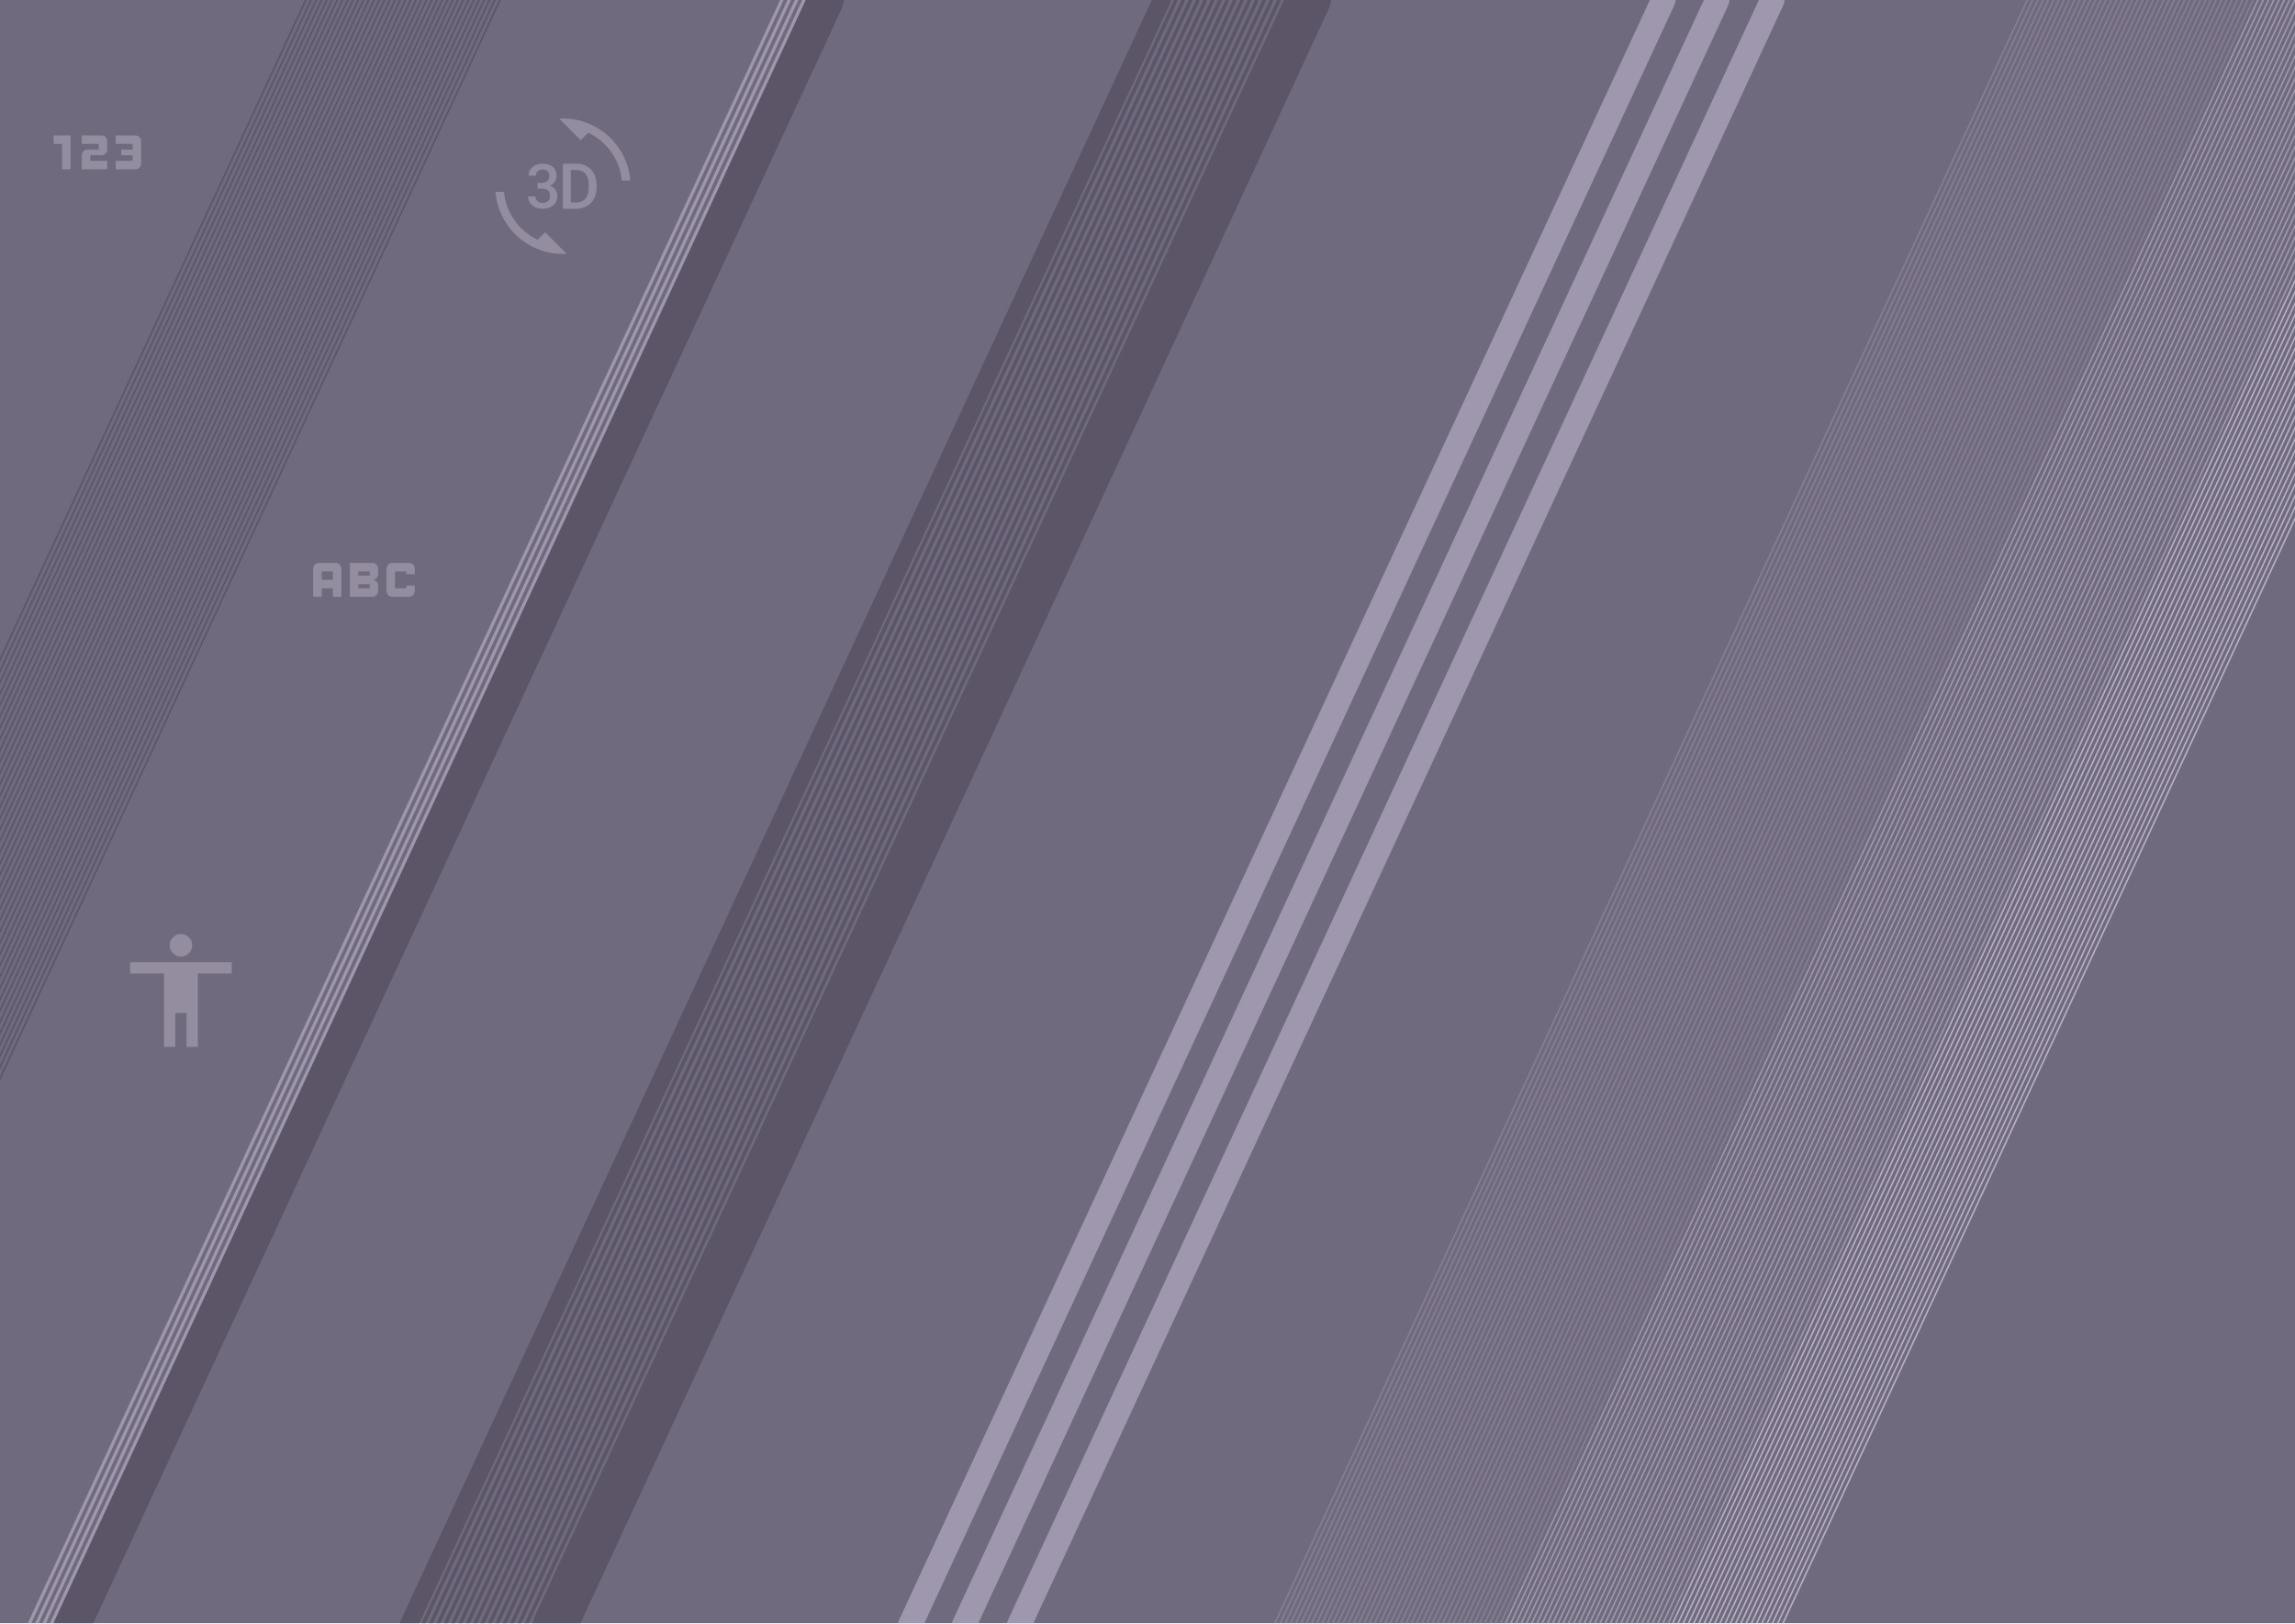
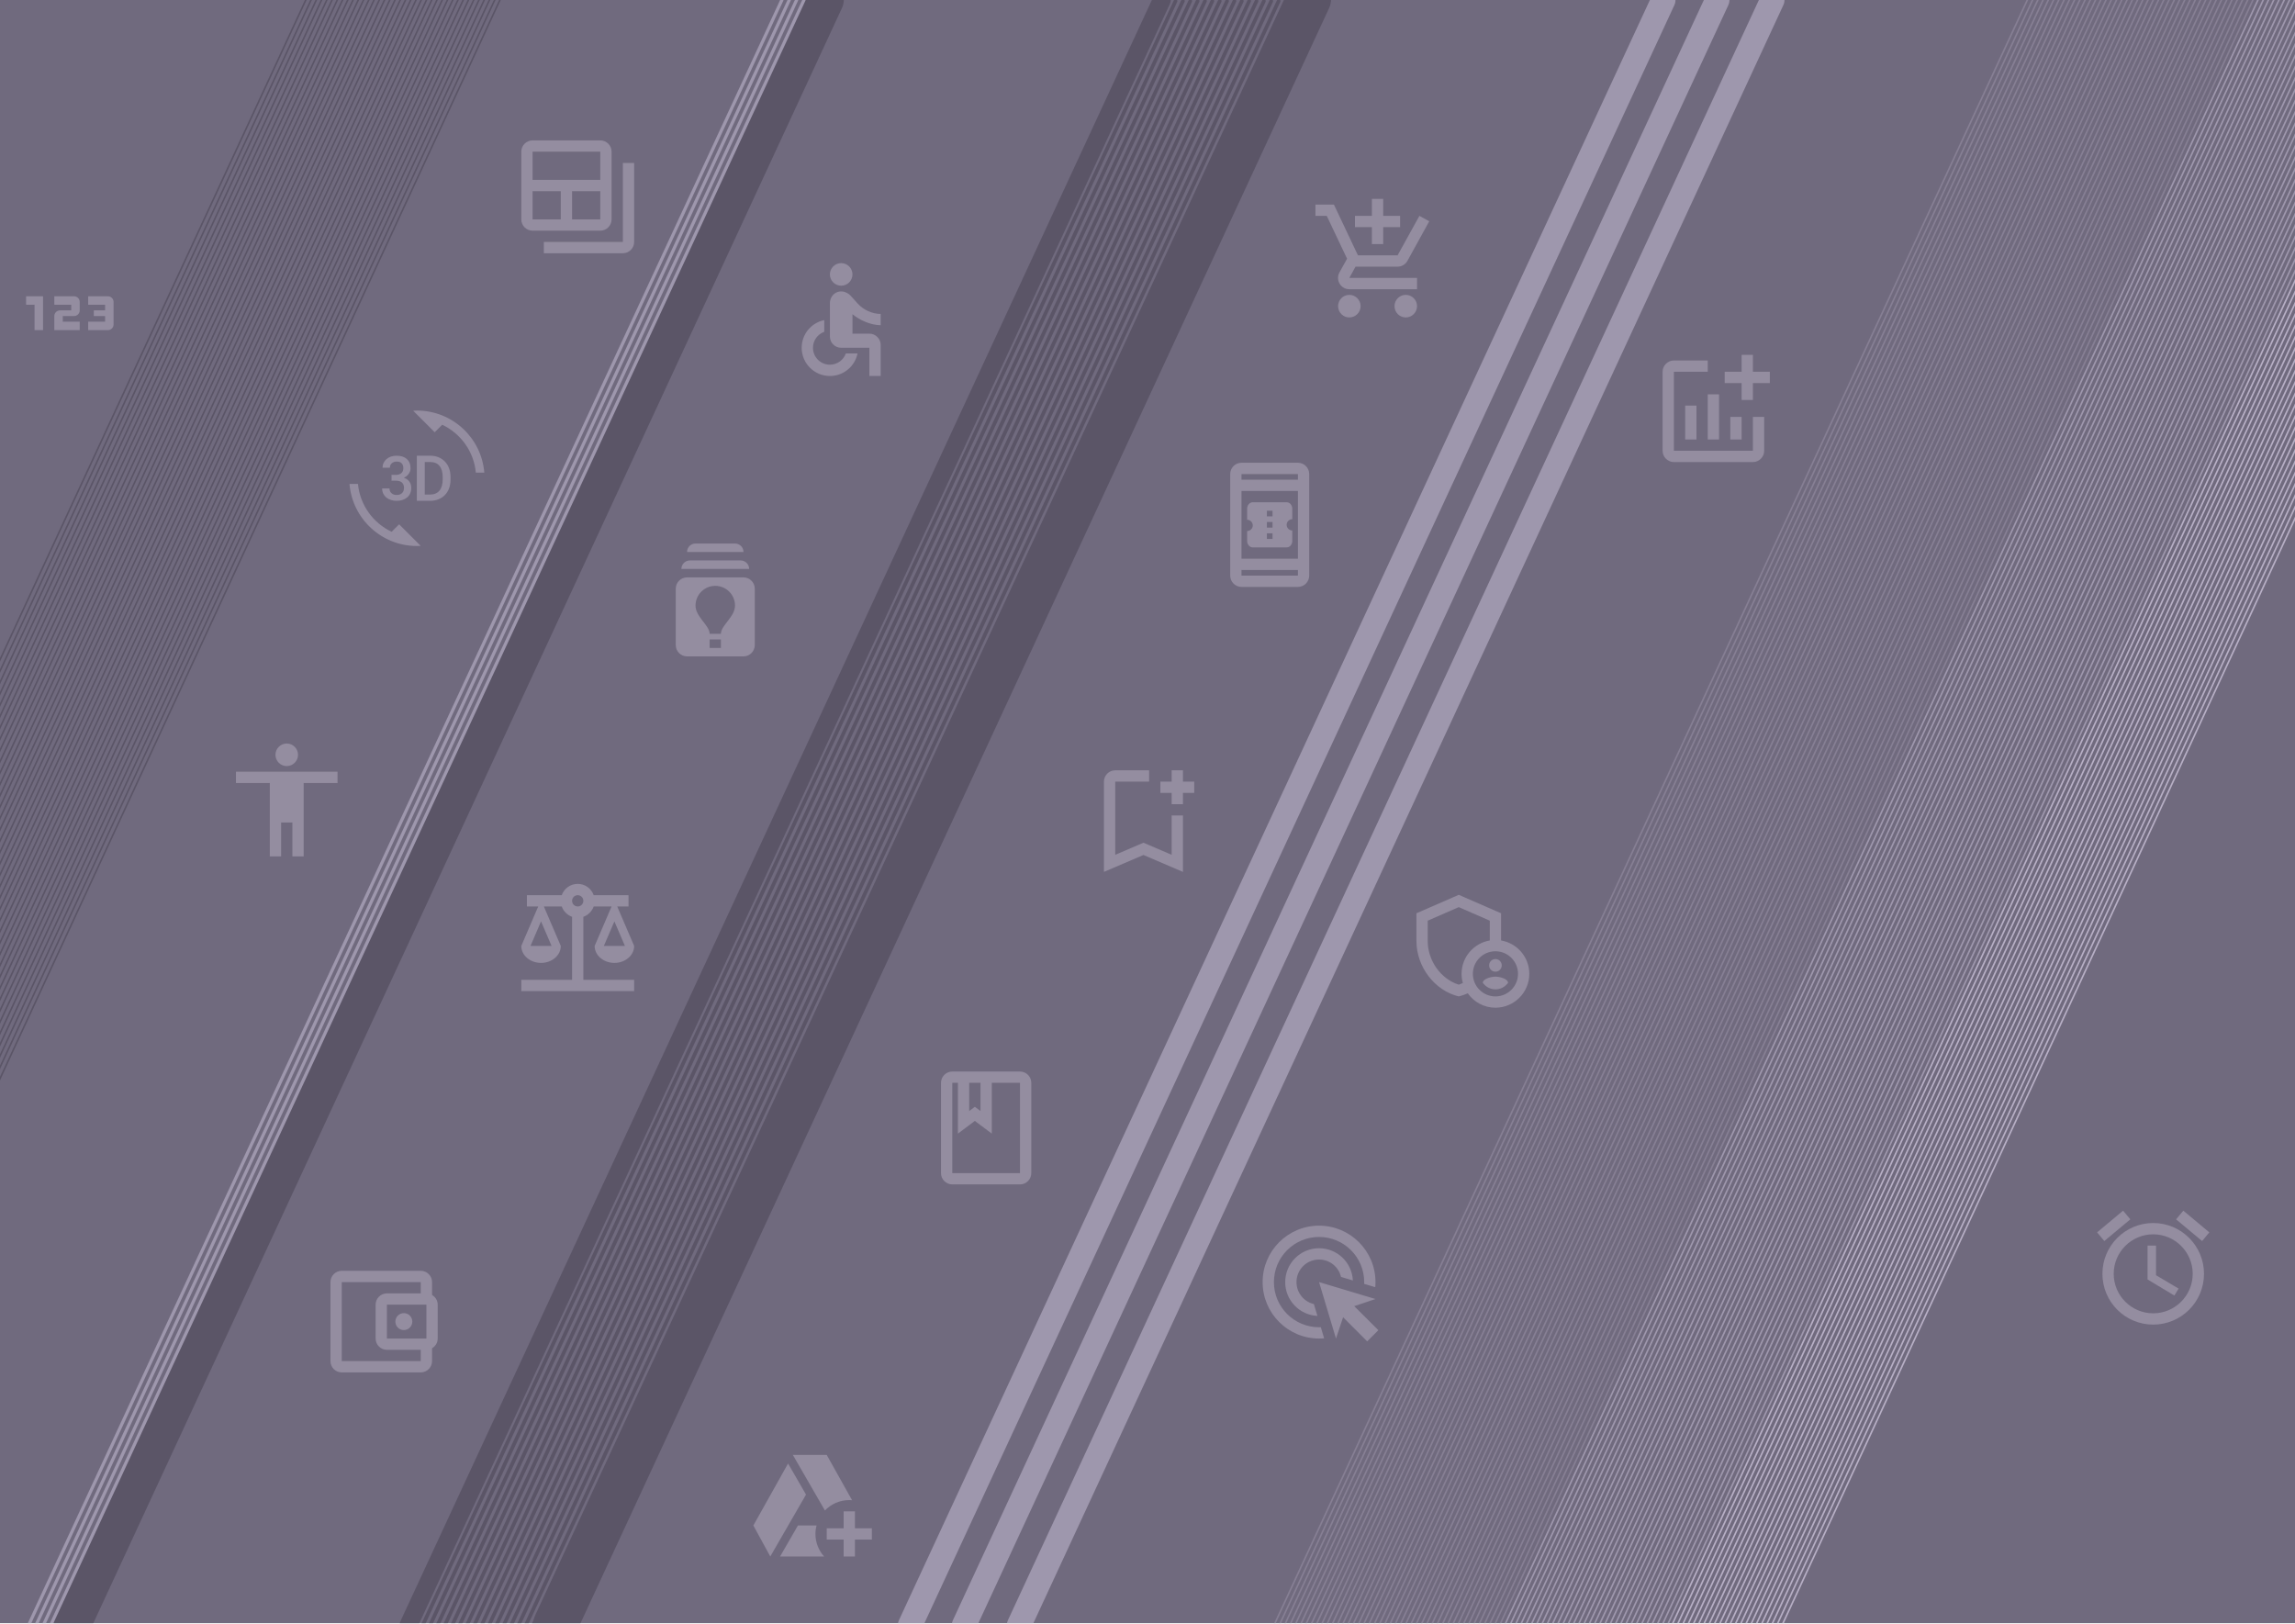
<svg xmlns="http://www.w3.org/2000/svg" width="2169" height="1534" viewBox="0 0 2169 1534" fill="none">
  <g opacity="0.9" clip-path="url(#clip0_2_2333)">
    <rect width="2169" height="1534" fill="#625B71" />
    <path d="M1111 1L399.041 1537.02" stroke="#4A4458" stroke-width="3.5" stroke-linecap="round" />
    <path d="M1117.96 1L406 1537.02" stroke="#4A4458" stroke-width="3.5" stroke-linecap="round" />
    <path d="M1124.92 1L412.959 1537.02" stroke="#4A4458" stroke-width="3.5" stroke-linecap="round" />
    <path d="M1131.88 1L419.918 1537.02" stroke="#4A4458" stroke-width="3.5" stroke-linecap="round" />
    <path d="M1138.84 1L426.877 1537.02" stroke="#4A4458" stroke-width="3.5" stroke-linecap="round" />
    <path d="M1145.79 1L433.835 1537.02" stroke="#4A4458" stroke-width="3.5" stroke-linecap="round" />
    <path d="M1152.75 1L440.794 1537.02" stroke="#4A4458" stroke-width="3.5" stroke-linecap="round" />
    <path d="M1159.71 1L447.753 1537.02" stroke="#4A4458" stroke-width="3.5" stroke-linecap="round" />
    <path d="M1166.67 1L454.712 1537.02" stroke="#4A4458" stroke-width="3.5" stroke-linecap="round" />
    <path d="M1173.63 1L461.671 1537.02" stroke="#4A4458" stroke-width="3.5" stroke-linecap="round" />
    <path d="M1180.59 1L468.63 1537.02" stroke="#4A4458" stroke-width="3.5" stroke-linecap="round" />
    <path d="M1187.55 1L475.589 1537.02" stroke="#4A4458" stroke-width="3.5" stroke-linecap="round" />
    <path d="M1194.51 1L482.548 1537.02" stroke="#4A4458" stroke-width="3.5" stroke-linecap="round" />
    <path d="M1201.47 1L489.507 1537.02" stroke="#4A4458" stroke-width="3.5" stroke-linecap="round" />
    <path d="M1208.42 1L496.466 1537.02" stroke="#4A4458" stroke-width="3.5" stroke-linecap="round" />
    <path d="M1215.38 1L503.425 1537.02" stroke="#4A4458" stroke-width="3.5" stroke-linecap="round" />
    <path d="M1222.34 1L510.384 1537.02" stroke="#4A4458" stroke-width="3.5" stroke-linecap="round" />
    <path d="M1229.3 1L517.343 1537.02" stroke="#4A4458" stroke-width="3.5" stroke-linecap="round" />
    <path d="M1236.26 1L524.302 1537.02" stroke="#4A4458" stroke-width="3.5" stroke-linecap="round" />
    <path d="M1243.22 1L531.261 1537.02" stroke="#4A4458" stroke-width="3.5" stroke-linecap="round" />
    <path d="M1098 0L386.041 1536.02" stroke="#4A4458" stroke-width="17" stroke-linecap="round" />
    <path d="M1237 -1L525.041 1535.02" stroke="#4A4458" stroke-width="42" stroke-linecap="round" />
    <path d="M1916 0L1204.04 1536.02" stroke="#7A7289" stroke-width="1.5" stroke-linecap="round" />
    <path d="M1920.96 0L1209 1536.02" stroke="#7A7289" stroke-width="1.5" stroke-linecap="round" />
    <path d="M1925.92 0L1213.96 1536.02" stroke="#7A7289" stroke-width="1.5" stroke-linecap="round" />
    <path d="M1930.88 0L1218.92 1536.02" stroke="#7A7289" stroke-width="1.5" stroke-linecap="round" />
    <path d="M1935.84 0L1223.88 1536.02" stroke="#7A7289" stroke-width="1.5" stroke-linecap="round" />
    <path d="M1940.79 0L1228.84 1536.02" stroke="#7A7289" stroke-width="1.5" stroke-linecap="round" />
    <path d="M1945.75 0L1233.79 1536.02" stroke="#7A7289" stroke-width="1.5" stroke-linecap="round" />
    <path d="M1950.71 0L1238.75 1536.02" stroke="#7A7289" stroke-width="1.5" stroke-linecap="round" />
    <path d="M1955.67 0L1243.71 1536.02" stroke="#7A7289" stroke-width="1.5" stroke-linecap="round" />
    <path d="M1960.63 0L1248.67 1536.02" stroke="#7A7289" stroke-width="1.5" stroke-linecap="round" />
    <path d="M1965.59 0L1253.63 1536.02" stroke="#7A7289" stroke-width="1.5" stroke-linecap="round" />
    <path d="M1970.55 0L1258.59 1536.02" stroke="#7A7289" stroke-width="1.5" stroke-linecap="round" />
    <path d="M1975.51 0L1263.55 1536.02" stroke="#7A7289" stroke-width="1.5" stroke-linecap="round" />
    <path d="M1980.47 0L1268.51 1536.02" stroke="#7A7289" stroke-width="1.5" stroke-linecap="round" />
    <path d="M1985.42 0L1273.47 1536.02" stroke="#7A7289" stroke-width="1.5" stroke-linecap="round" />
    <path d="M1990.38 0L1278.42 1536.02" stroke="#7A7289" stroke-width="1.5" stroke-linecap="round" />
    <path d="M1995.34 0L1283.38 1536.02" stroke="#7A7289" stroke-width="1.5" stroke-linecap="round" />
    <path d="M2000.3 0L1288.34 1536.02" stroke="#7A7289" stroke-width="1.5" stroke-linecap="round" />
    <path d="M2005.26 0L1293.3 1536.02" stroke="#7A7289" stroke-width="1.5" stroke-linecap="round" />
    <path d="M2010.22 0L1298.26 1536.02" stroke="#7A7289" stroke-width="1.5" stroke-linecap="round" />
    <path d="M2015.18 0L1303.22 1536.02" stroke="#7A7289" stroke-width="1.5" stroke-linecap="round" />
    <path d="M2020.14 0L1308.18 1536.02" stroke="#7A7289" stroke-width="1.5" stroke-linecap="round" />
    <path d="M2025.1 0L1313.14 1536.02" stroke="#7A7289" stroke-width="1.5" stroke-linecap="round" />
    <path d="M2030.06 0L1318.1 1536.02" stroke="#7A7289" stroke-width="1.5" stroke-linecap="round" />
    <path d="M2035.01 0L1323.06 1536.02" stroke="#7A7289" stroke-width="1.5" stroke-linecap="round" />
    <path d="M2039.97 0L1328.01 1536.02" stroke="#7A7289" stroke-width="1.5" stroke-linecap="round" />
    <path d="M2044.93 0L1332.97 1536.02" stroke="#7A7289" stroke-width="1.5" stroke-linecap="round" />
    <path d="M2049.89 0L1337.93 1536.02" stroke="#7A7289" stroke-width="1.5" stroke-linecap="round" />
    <path d="M2054.85 0L1342.89 1536.02" stroke="#7A7289" stroke-width="1.5" stroke-linecap="round" />
    <path d="M2059.81 0L1347.85 1536.02" stroke="#7A7289" stroke-width="1.5" stroke-linecap="round" />
    <path d="M2064.77 0L1352.81 1536.02" stroke="#7A7289" stroke-width="1.5" stroke-linecap="round" />
    <path d="M2069.73 0L1357.77 1536.02" stroke="#7A7289" stroke-width="1.5" stroke-linecap="round" />
    <path d="M2074.69 0L1362.73 1536.02" stroke="#7A7289" stroke-width="1.5" stroke-linecap="round" />
    <path d="M2079.64 0L1367.69 1536.02" stroke="#7A7289" stroke-width="1.5" stroke-linecap="round" />
    <path d="M2084.6 0L1372.64 1536.02" stroke="#7A7289" stroke-width="1.5" stroke-linecap="round" />
    <path d="M2089.56 0L1377.6 1536.02" stroke="#7A7289" stroke-width="1.5" stroke-linecap="round" />
    <path d="M2094.52 0L1382.56 1536.02" stroke="#7A7289" stroke-width="1.5" stroke-linecap="round" />
    <path d="M2099.48 0L1387.52 1536.02" stroke="#7A7289" stroke-width="1.5" stroke-linecap="round" />
    <path d="M2104.44 0L1392.48 1536.02" stroke="#7A7289" stroke-width="1.5" stroke-linecap="round" />
    <path d="M2109.4 0L1397.44 1536.02" stroke="#7A7289" stroke-width="1.5" stroke-linecap="round" />
    <path d="M2114.36 0L1402.4 1536.02" stroke="#7A7289" stroke-width="1.5" stroke-linecap="round" />
    <path d="M2119.32 0L1407.36 1536.02" stroke="#7A7289" stroke-width="1.5" stroke-linecap="round" />
    <path d="M2124.27 0L1412.32 1536.02" stroke="#7A7289" stroke-width="1.5" stroke-linecap="round" />
    <path d="M2129.23 0L1417.27 1536.02" stroke="#7A7289" stroke-width="1.5" stroke-linecap="round" />
    <path d="M2134 0L1422.04 1536.02" stroke="#958DA5" stroke-width="1.5" stroke-linecap="round" />
    <path d="M2138.96 0L1427 1536.02" stroke="#958DA5" stroke-width="1.5" stroke-linecap="round" />
    <path d="M2143.92 0L1431.96 1536.02" stroke="#958DA5" stroke-width="1.5" stroke-linecap="round" />
    <path d="M2148.88 0L1436.92 1536.02" stroke="#958DA5" stroke-width="1.5" stroke-linecap="round" />
    <path d="M2153.84 0L1441.88 1536.02" stroke="#958DA5" stroke-width="1.5" stroke-linecap="round" />
    <path d="M2158.79 0L1446.84 1536.02" stroke="#958DA5" stroke-width="1.5" stroke-linecap="round" />
    <path d="M2163.75 0L1451.79 1536.02" stroke="#958DA5" stroke-width="1.5" stroke-linecap="round" />
    <path d="M2168.71 0L1456.75 1536.02" stroke="#958DA5" stroke-width="1.5" stroke-linecap="round" />
    <path d="M2173.67 0L1461.71 1536.02" stroke="#958DA5" stroke-width="1.5" stroke-linecap="round" />
    <path d="M2178.63 0L1466.67 1536.02" stroke="#958DA5" stroke-width="1.5" stroke-linecap="round" />
    <path d="M2183.59 0L1471.63 1536.02" stroke="#958DA5" stroke-width="1.5" stroke-linecap="round" />
    <path d="M2188.55 0L1476.59 1536.02" stroke="#958DA5" stroke-width="1.5" stroke-linecap="round" />
    <path d="M2193.51 0L1481.55 1536.02" stroke="#958DA5" stroke-width="1.5" stroke-linecap="round" />
    <path d="M2198.47 0L1486.51 1536.02" stroke="#958DA5" stroke-width="1.5" stroke-linecap="round" />
    <path d="M2203.42 0L1491.47 1536.02" stroke="#958DA5" stroke-width="1.5" stroke-linecap="round" />
    <path d="M2208.38 0L1496.42 1536.02" stroke="#958DA5" stroke-width="1.5" stroke-linecap="round" />
    <path d="M2213.34 0L1501.38 1536.02" stroke="#958DA5" stroke-width="1.5" stroke-linecap="round" />
    <path d="M2218.3 0L1506.34 1536.02" stroke="#958DA5" stroke-width="1.5" stroke-linecap="round" />
    <path d="M2223.26 0L1511.3 1536.02" stroke="#958DA5" stroke-width="1.5" stroke-linecap="round" />
    <path d="M2228.22 0L1516.26 1536.02" stroke="#958DA5" stroke-width="1.5" stroke-linecap="round" />
    <path d="M2233.18 0L1521.22 1536.02" stroke="#958DA5" stroke-width="1.5" stroke-linecap="round" />
    <path d="M2238.14 0L1526.18 1536.02" stroke="#958DA5" stroke-width="1.5" stroke-linecap="round" />
    <path d="M2243.1 0L1531.14 1536.02" stroke="#958DA5" stroke-width="1.5" stroke-linecap="round" />
    <path d="M2248.06 0L1536.1 1536.02" stroke="#958DA5" stroke-width="1.5" stroke-linecap="round" />
    <path d="M2253.01 0L1541.06 1536.02" stroke="#958DA5" stroke-width="1.5" stroke-linecap="round" />
    <path d="M2257.97 0L1546.01 1536.02" stroke="#958DA5" stroke-width="1.5" stroke-linecap="round" />
    <path d="M2262.93 0L1550.97 1536.02" stroke="#958DA5" stroke-width="1.5" stroke-linecap="round" />
    <path d="M2267.89 0L1555.93 1536.02" stroke="#958DA5" stroke-width="1.5" stroke-linecap="round" />
    <path d="M2272.85 0L1560.89 1536.02" stroke="#958DA5" stroke-width="1.5" stroke-linecap="round" />
    <path d="M2277.81 0L1565.85 1536.02" stroke="#958DA5" stroke-width="1.5" stroke-linecap="round" />
    <path d="M2282.77 0L1570.81 1536.02" stroke="#958DA5" stroke-width="1.5" stroke-linecap="round" />
    <path d="M2287.73 0L1575.77 1536.02" stroke="#958DA5" stroke-width="1.5" stroke-linecap="round" />
    <path d="M2292 0L1580.04 1536.02" stroke="#B0A7C0" stroke-width="1.5" stroke-linecap="round" />
    <path d="M2296.96 0L1585 1536.02" stroke="#B0A7C0" stroke-width="1.5" stroke-linecap="round" />
    <path d="M2301.92 0L1589.96 1536.02" stroke="#B0A7C0" stroke-width="1.5" stroke-linecap="round" />
    <path d="M2306.88 0L1594.92 1536.02" stroke="#B0A7C0" stroke-width="1.5" stroke-linecap="round" />
    <path d="M2311.84 0L1599.88 1536.02" stroke="#B0A7C0" stroke-width="1.5" stroke-linecap="round" />
    <path d="M2316.79 0L1604.84 1536.02" stroke="#B0A7C0" stroke-width="1.5" stroke-linecap="round" />
    <path d="M2321.75 0L1609.79 1536.02" stroke="#B0A7C0" stroke-width="1.5" stroke-linecap="round" />
    <path d="M2326.71 0L1614.75 1536.02" stroke="#B0A7C0" stroke-width="1.5" stroke-linecap="round" />
    <path d="M2331.67 0L1619.71 1536.02" stroke="#B0A7C0" stroke-width="1.5" stroke-linecap="round" />
    <path d="M2336.63 0L1624.67 1536.02" stroke="#B0A7C0" stroke-width="1.5" stroke-linecap="round" />
    <path d="M2341.59 0L1629.63 1536.02" stroke="#B0A7C0" stroke-width="1.5" stroke-linecap="round" />
    <path d="M2346.55 0L1634.59 1536.02" stroke="#B0A7C0" stroke-width="1.5" stroke-linecap="round" />
    <path d="M2351.51 0L1639.55 1536.02" stroke="#B0A7C0" stroke-width="1.5" stroke-linecap="round" />
    <path d="M2356.47 0L1644.51 1536.02" stroke="#B0A7C0" stroke-width="1.5" stroke-linecap="round" />
    <path d="M2361.42 0L1649.47 1536.02" stroke="#B0A7C0" stroke-width="1.5" stroke-linecap="round" />
    <path d="M2366.38 0L1654.42 1536.02" stroke="#B0A7C0" stroke-width="1.5" stroke-linecap="round" />
    <path d="M2371.34 0L1659.38 1536.02" stroke="#B0A7C0" stroke-width="1.5" stroke-linecap="round" />
    <path d="M2376.3 0L1664.34 1536.02" stroke="#B0A7C0" stroke-width="1.5" stroke-linecap="round" />
    <path d="M2381.26 0L1669.3 1536.02" stroke="#B0A7C0" stroke-width="1.5" stroke-linecap="round" />
    <path d="M2386.22 0L1674.26 1536.02" stroke="#B0A7C0" stroke-width="1.5" stroke-linecap="round" />
    <path d="M2391.18 0L1679.22 1536.02" stroke="#B0A7C0" stroke-width="1.5" stroke-linecap="round" />
    <path d="M2396.14 0L1684.18 1536.02" stroke="#B0A7C0" stroke-width="1.5" stroke-linecap="round" />
    <path d="M289 0L-422.959 1536.02" stroke="#4A4458" stroke-width="1.5" stroke-linecap="round" />
    <path d="M293.959 0L-418 1536.02" stroke="#4A4458" stroke-width="1.5" stroke-linecap="round" />
    <path d="M298.918 0L-413.041 1536.02" stroke="#4A4458" stroke-width="1.5" stroke-linecap="round" />
    <path d="M303.877 0L-408.082 1536.02" stroke="#4A4458" stroke-width="1.5" stroke-linecap="round" />
    <path d="M308.836 0L-403.123 1536.02" stroke="#4A4458" stroke-width="1.5" stroke-linecap="round" />
    <path d="M313.795 0L-398.164 1536.02" stroke="#4A4458" stroke-width="1.5" stroke-linecap="round" />
    <path d="M318.753 0L-393.206 1536.02" stroke="#4A4458" stroke-width="1.5" stroke-linecap="round" />
    <path d="M323.712 0L-388.247 1536.02" stroke="#4A4458" stroke-width="1.5" stroke-linecap="round" />
    <path d="M328.671 0L-383.288 1536.02" stroke="#4A4458" stroke-width="1.5" stroke-linecap="round" />
    <path d="M333.63 0L-378.329 1536.02" stroke="#4A4458" stroke-width="1.5" stroke-linecap="round" />
    <path d="M338.589 0L-373.37 1536.02" stroke="#4A4458" stroke-width="1.5" stroke-linecap="round" />
    <path d="M343.548 0L-368.411 1536.02" stroke="#4A4458" stroke-width="1.5" stroke-linecap="round" />
    <path d="M348.507 0L-363.452 1536.02" stroke="#4A4458" stroke-width="1.5" stroke-linecap="round" />
    <path d="M353.466 0L-358.493 1536.02" stroke="#4A4458" stroke-width="1.5" stroke-linecap="round" />
    <path d="M358.425 0L-353.534 1536.02" stroke="#4A4458" stroke-width="1.5" stroke-linecap="round" />
    <path d="M363.384 0L-348.575 1536.02" stroke="#4A4458" stroke-width="1.5" stroke-linecap="round" />
    <path d="M368.343 0L-343.616 1536.02" stroke="#4A4458" stroke-width="1.5" stroke-linecap="round" />
    <path d="M373.302 0L-338.657 1536.02" stroke="#4A4458" stroke-width="1.5" stroke-linecap="round" />
    <path d="M378.26 0L-333.698 1536.02" stroke="#4A4458" stroke-width="1.5" stroke-linecap="round" />
    <path d="M383.219 0L-328.739 1536.02" stroke="#4A4458" stroke-width="1.5" stroke-linecap="round" />
    <path d="M388.178 0L-323.78 1536.02" stroke="#4A4458" stroke-width="1.5" stroke-linecap="round" />
    <path d="M393.137 0L-318.822 1536.02" stroke="#4A4458" stroke-width="1.5" stroke-linecap="round" />
    <path d="M398.096 0L-313.863 1536.02" stroke="#4A4458" stroke-width="1.5" stroke-linecap="round" />
    <path d="M403.055 0L-308.904 1536.02" stroke="#4A4458" stroke-width="1.5" stroke-linecap="round" />
    <path d="M408.014 0L-303.945 1536.02" stroke="#4A4458" stroke-width="1.5" stroke-linecap="round" />
    <path d="M412.973 0L-298.986 1536.02" stroke="#4A4458" stroke-width="1.5" stroke-linecap="round" />
    <path d="M417.932 0L-294.027 1536.02" stroke="#4A4458" stroke-width="1.5" stroke-linecap="round" />
    <path d="M422.891 0L-289.068 1536.02" stroke="#4A4458" stroke-width="1.5" stroke-linecap="round" />
    <path d="M427.85 0L-284.109 1536.02" stroke="#4A4458" stroke-width="1.5" stroke-linecap="round" />
    <path d="M432.809 0L-279.15 1536.02" stroke="#4A4458" stroke-width="1.5" stroke-linecap="round" />
    <path d="M437.768 0L-274.191 1536.02" stroke="#4A4458" stroke-width="1.5" stroke-linecap="round" />
    <path d="M442.727 0L-269.232 1536.02" stroke="#4A4458" stroke-width="1.5" stroke-linecap="round" />
    <path d="M447.686 0L-264.273 1536.02" stroke="#4A4458" stroke-width="1.5" stroke-linecap="round" />
    <path d="M452.644 0L-259.315 1536.02" stroke="#4A4458" stroke-width="1.5" stroke-linecap="round" />
    <path d="M457.603 0L-254.356 1536.02" stroke="#4A4458" stroke-width="1.5" stroke-linecap="round" />
    <path d="M462.562 0L-249.397 1536.02" stroke="#4A4458" stroke-width="1.5" stroke-linecap="round" />
    <path d="M467.521 0L-244.438 1536.02" stroke="#4A4458" stroke-width="1.5" stroke-linecap="round" />
    <path d="M472.48 0L-239.479 1536.02" stroke="#4A4458" stroke-width="1.5" stroke-linecap="round" />
    <path d="M779.959 0L68 1536.02" stroke="#4A4458" stroke-width="35" stroke-linecap="round" />
    <path d="M738.959 0L27 1536.02" stroke="#958DA5" stroke-width="3" stroke-linecap="round" />
    <path d="M745.918 0L33.959 1536.02" stroke="#958DA5" stroke-width="3" stroke-linecap="round" />
    <path d="M752.877 0L40.918 1536.02" stroke="#958DA5" stroke-width="3" stroke-linecap="round" />
    <path d="M759.836 0L47.877 1536.02" stroke="#958DA5" stroke-width="3" stroke-linecap="round" />
    <path d="M1572 0L860.041 1536.02" stroke="#958DA5" stroke-width="23" stroke-linecap="round" />
    <path d="M1623 0L911.041 1536.02" stroke="#958DA5" stroke-width="23" stroke-linecap="round" />
    <path d="M1675 0L963.041 1536.02" stroke="#958DA5" stroke-width="23" stroke-linecap="round" />
-     <path d="M66.667 160H58.667V136H50.667V128H66.667V160ZM101.333 152H85.333V146.667H96C98.933 146.667 101.333 144.267 101.333 141.333V133.333C101.333 130.4 98.933 128 96 128H77.333V136H93.333V141.333H82.667C79.733 141.333 77.333 143.733 77.333 146.667V160H101.333V152ZM133.333 154.667V133.333C133.333 130.4 130.933 128 128 128H109.333V136H125.333V141.333H114.667V146.667H125.333V152H109.333V160H128C130.933 160 133.333 157.6 133.333 154.667Z" fill="#898297" />
+     <path d="M40.667 312H32.667V288H24.667V280H40.667V312ZM75.333 304H59.333V298.667H70C72.933 298.667 75.333 296.267 75.333 293.333V285.333C75.333 282.4 72.933 280 70 280H51.333V288H67.333V293.333H56.667C53.733 293.333 51.333 295.733 51.333 298.667V312H75.333V304ZM107.333 306.667V285.333C107.333 282.4 104.933 280 102 280H83.333V288H99.333V293.333H88.667V298.667H99.333V304H83.333V312H102C104.933 312 107.333 309.6 107.333 306.667Z" fill="#898297" />
    <g clip-path="url(#clip1_2_2333)">
-       <path d="M508.133 226.56C490.693 218.347 478.213 201.387 476.293 181.333H468.293C471.013 214.187 498.48 240 532.027 240L535.547 239.84L515.227 219.52L508.133 226.56ZM512.88 191.787C511.867 191.787 510.907 191.627 510.107 191.36C509.253 191.04 508.56 190.667 507.973 190.08C507.387 189.547 506.907 188.907 506.587 188.107C506.267 187.36 506.107 186.507 506.107 185.6H499.173C499.173 187.52 499.547 189.227 500.293 190.667C501.04 192.107 502.053 193.333 503.28 194.347C504.56 195.307 506 196.053 507.653 196.533C509.253 197.067 510.96 197.333 512.773 197.333C514.747 197.333 516.613 197.067 518.267 196.533C519.973 196 521.467 195.2 522.693 194.187C523.92 193.173 524.933 191.893 525.627 190.347C526.32 188.8 526.693 187.093 526.693 185.173C526.693 184.16 526.587 183.147 526.32 182.187C526.053 181.227 525.68 180.32 525.093 179.467C524.56 178.613 523.813 177.867 522.96 177.173C522.053 176.48 520.987 175.947 519.707 175.52C520.773 175.04 521.68 174.453 522.48 173.76C523.28 173.067 523.92 172.32 524.453 171.52C524.987 170.72 525.36 169.92 525.627 169.067C525.893 168.213 526 167.36 526 166.507C526 164.587 525.68 162.88 525.04 161.387C524.4 159.893 523.493 158.667 522.32 157.707C521.253 156.693 519.813 155.947 518.213 155.413C516.56 154.933 514.747 154.667 512.773 154.667C510.853 154.667 509.093 154.933 507.44 155.52C505.84 156.107 504.4 156.907 503.227 157.92C502.107 158.933 501.2 160.107 500.507 161.493C499.867 162.88 499.547 164.373 499.547 166.027H506.48C506.48 165.12 506.64 164.32 506.96 163.627C507.28 162.933 507.707 162.293 508.293 161.813C508.88 161.333 509.52 160.907 510.32 160.64C511.12 160.373 511.92 160.213 512.88 160.213C515.013 160.213 516.613 160.747 517.627 161.867C518.64 162.933 519.173 164.48 519.173 166.453C519.173 167.413 519.013 168.267 518.747 169.067C518.48 169.867 518 170.507 517.413 171.04C516.827 171.573 516.08 172 515.227 172.32C514.373 172.64 513.307 172.8 512.133 172.8H508.027V178.293H512.133C513.307 178.293 514.373 178.4 515.333 178.667C516.293 178.933 517.093 179.36 517.733 179.893C518.373 180.48 518.907 181.173 519.28 182.027C519.653 182.88 519.813 183.893 519.813 185.067C519.813 187.253 519.173 188.907 517.947 190.027C516.72 191.253 515.013 191.787 512.88 191.787ZM558.48 160.213C556.773 158.453 554.747 157.067 552.4 156.107C550.053 155.147 547.44 154.667 544.56 154.667H531.973V197.333H544.24C547.173 197.333 549.893 196.853 552.293 195.893C554.693 194.933 556.773 193.6 558.48 191.84C560.187 190.08 561.52 187.947 562.427 185.493C563.333 182.987 563.813 180.213 563.813 177.12V174.987C563.813 171.893 563.333 169.12 562.427 166.613C561.52 164.107 560.187 161.973 558.48 160.213ZM556.4 177.067C556.4 179.307 556.133 181.28 555.653 183.093C555.12 184.853 554.373 186.4 553.36 187.627C552.347 188.853 551.067 189.813 549.573 190.453C548.027 191.093 546.267 191.413 544.293 191.413H539.44V160.64H544.613C548.453 160.64 551.387 161.867 553.36 164.32C555.387 166.773 556.4 170.293 556.4 174.933V177.067ZM532.027 112L528.507 112.16L548.827 132.48L555.92 125.387C573.36 133.653 585.84 150.56 587.707 170.613H595.707C593.04 137.813 565.573 112 532.027 112Z" fill="#898297" />
+       <path d="M370.133 502.56C352.693 494.347 340.213 477.387 338.293 457.333H330.293C333.013 490.187 360.48 516 394.027 516L397.547 515.84L377.227 495.52L370.133 502.56ZM374.88 467.787C373.867 467.787 372.907 467.627 372.107 467.36C371.253 467.04 370.56 466.667 369.973 466.08C369.387 465.547 368.907 464.907 368.587 464.107C368.267 463.36 368.107 462.507 368.107 461.6H361.173C361.173 463.52 361.547 465.227 362.293 466.667C363.04 468.107 364.053 469.333 365.28 470.347C366.56 471.307 368 472.053 369.653 472.533C371.253 473.067 372.96 473.333 374.773 473.333C376.747 473.333 378.613 473.067 380.267 472.533C381.973 472 383.467 471.2 384.693 470.187C385.92 469.173 386.933 467.893 387.627 466.347C388.32 464.8 388.693 463.093 388.693 461.173C388.693 460.16 388.587 459.147 388.32 458.187C388.053 457.227 387.68 456.32 387.093 455.467C386.56 454.613 385.813 453.867 384.96 453.173C384.053 452.48 382.987 451.947 381.707 451.52C382.773 451.04 383.68 450.453 384.48 449.76C385.28 449.067 385.92 448.32 386.453 447.52C386.987 446.72 387.36 445.92 387.627 445.067C387.893 444.213 388 443.36 388 442.507C388 440.587 387.68 438.88 387.04 437.387C386.4 435.893 385.493 434.667 384.32 433.707C383.253 432.693 381.813 431.947 380.213 431.413C378.56 430.933 376.747 430.667 374.773 430.667C372.853 430.667 371.093 430.933 369.44 431.52C367.84 432.107 366.4 432.907 365.227 433.92C364.107 434.933 363.2 436.107 362.507 437.493C361.867 438.88 361.547 440.373 361.547 442.027H368.48C368.48 441.12 368.64 440.32 368.96 439.627C369.28 438.933 369.707 438.293 370.293 437.813C370.88 437.333 371.52 436.907 372.32 436.64C373.12 436.373 373.92 436.213 374.88 436.213C377.013 436.213 378.613 436.747 379.627 437.867C380.64 438.933 381.173 440.48 381.173 442.453C381.173 443.413 381.013 444.267 380.747 445.067C380.48 445.867 380 446.507 379.413 447.04C378.827 447.573 378.08 448 377.227 448.32C376.373 448.64 375.307 448.8 374.133 448.8H370.027V454.293H374.133C375.307 454.293 376.373 454.4 377.333 454.667C378.293 454.933 379.093 455.36 379.733 455.893C380.373 456.48 380.907 457.173 381.28 458.027C381.653 458.88 381.813 459.893 381.813 461.067C381.813 463.253 381.173 464.907 379.947 466.027C378.72 467.253 377.013 467.787 374.88 467.787ZM420.48 436.213C418.773 434.453 416.747 433.067 414.4 432.107C412.053 431.147 409.44 430.667 406.56 430.667H393.973V473.333H406.24C409.173 473.333 411.893 472.853 414.293 471.893C416.693 470.933 418.773 469.6 420.48 467.84C422.187 466.08 423.52 463.947 424.427 461.493C425.333 458.987 425.813 456.213 425.813 453.12V450.987C425.813 447.893 425.333 445.12 424.427 442.613C423.52 440.107 422.187 437.973 420.48 436.213ZM418.4 453.067C418.4 455.307 418.133 457.28 417.653 459.093C417.12 460.853 416.373 462.4 415.36 463.627C414.347 464.853 413.067 465.813 411.573 466.453C410.027 467.093 408.267 467.413 406.293 467.413H401.44V436.64H406.613C410.453 436.64 413.387 437.867 415.36 440.32C417.387 442.773 418.4 446.293 418.4 450.933V453.067ZM394.027 388L390.507 388.16L410.827 408.48L417.92 401.387C435.36 409.653 447.84 426.56 449.707 446.613H457.707C455.04 413.813 427.573 388 394.027 388Z" fill="#898297" />
    </g>
-     <path d="M392 542.667H384V540H373.333V556H384V553.333H392V558.667C392 561.6 389.6 564 386.667 564H370.667C367.733 564 365.333 561.6 365.333 558.667V537.333C365.333 534.4 367.733 532 370.667 532H386.667C389.6 532 392 534.4 392 537.333V542.667ZM322.667 537.333V564H314.667V556H304V564H296V537.333C296 534.4 298.4 532 301.333 532H317.333C320.267 532 322.667 534.4 322.667 537.333ZM314.667 540H304V548H314.667V540ZM352 548C354.933 548 357.333 550.4 357.333 553.333V558.667C357.333 561.6 354.933 564 352 564H330.667V532H352C354.933 532 357.333 534.4 357.333 537.333V542.667C357.333 545.6 354.933 548 352 548ZM338.667 540V544H349.333V540H338.667ZM349.333 552H338.667V556H349.333V552Z" fill="#898297" />
-     <path d="M171 882.667C176.867 882.667 181.667 887.467 181.667 893.333C181.667 899.2 176.867 904 171 904C165.133 904 160.333 899.2 160.333 893.333C160.333 887.467 165.133 882.667 171 882.667ZM219 920H187V989.333H176.333V957.333H165.667V989.333H155V920H123V909.333H219V920Z" fill="#898297" />
+     <path d="M271 702.667C276.867 702.667 281.667 707.467 281.667 713.333C281.667 719.2 276.867 724 271 724C265.133 724 260.333 719.2 260.333 713.333C260.333 707.467 265.133 702.667 271 702.667ZM319 740H287V809.333H276.333V777.333H265.667V809.333H255V740H223V729.333H319V740Z" fill="#898297" />
+     <path d="M795 270C800.891 270 805.667 265.224 805.667 259.333C805.667 253.442 800.891 248.667 795 248.667C789.109 248.667 784.333 253.442 784.333 259.333C784.333 265.224 789.109 270 795 270Z" fill="#898297" />
+     <path d="M832.333 307.333V296.667C824.12 296.773 815.853 292.667 810.627 286.907L803.747 279.28C802.84 278.267 801.72 277.467 800.493 276.88C800.44 276.88 800.44 276.827 800.387 276.827H800.333C798.467 275.76 796.333 275.227 793.987 275.44C788.387 275.92 784.333 280.88 784.333 286.48V318C784.333 323.867 789.133 328.667 795 328.667H821.667V355.333H832.333V326C832.333 320.133 827.533 315.333 821.667 315.333H805.667V296.933C812.547 302.64 823 307.28 832.333 307.333ZM784.333 344.667C775.48 344.667 768.333 337.52 768.333 328.667C768.333 321.68 772.813 315.813 779 313.573V302.533C766.84 304.987 757.667 315.76 757.667 328.667C757.667 343.387 769.613 355.333 784.333 355.333C797.24 355.333 808.013 346.16 810.467 334H799.427C797.24 340.187 791.32 344.667 784.333 344.667Z" fill="#898297" />
+     <path d="M408.333 1223.83V1211.67C408.333 1205.8 403.533 1201 397.667 1201H323C317.08 1201 312.333 1205.8 312.333 1211.67V1286.33C312.333 1292.2 317.08 1297 323 1297H397.667C403.533 1297 408.333 1292.2 408.333 1286.33V1274.17C411.48 1272.31 413.667 1268.95 413.667 1265V1233C413.667 1229.05 411.48 1225.69 408.333 1223.83ZM403 1233V1265H365.667V1233H403ZM323 1286.33V1211.67H397.667V1222.33H365.667C359.8 1222.33 355 1227.13 355 1233V1265C355 1270.87 359.8 1275.67 365.667 1275.67H397.667V1286.33H323Z" fill="#898297" />
+     <path d="M381.667 1257C386.085 1257 389.667 1253.42 389.667 1249C389.667 1244.58 386.085 1241 381.667 1241C377.248 1241 373.667 1244.58 373.667 1249C373.667 1253.42 377.248 1257 381.667 1257Z" fill="#898297" />
+     <path d="M1296.57 230.667H1307.24V214.667H1323.24V204H1307.24V188H1296.57V204H1280.57V214.667H1296.57V230.667ZM1275.24 278.667C1269.37 278.667 1264.63 283.467 1264.63 289.333C1264.63 295.2 1269.37 300 1275.24 300C1281.11 300 1285.91 295.2 1285.91 289.333C1285.91 283.467 1281.11 278.667 1275.24 278.667ZM1328.57 278.667C1322.71 278.667 1317.96 283.467 1317.96 289.333C1317.96 295.2 1322.71 300 1328.57 300C1334.44 300 1339.24 295.2 1339.24 289.333C1339.24 283.467 1334.44 278.667 1328.57 278.667ZM1281.11 252H1320.84C1324.84 252 1328.36 249.813 1330.17 246.507L1350.76 209.12L1341.48 204L1320.84 241.333H1283.4L1260.68 193.333H1243.24V204H1253.91L1273.11 244.48L1265.91 257.493C1262.01 264.64 1267.13 273.333 1275.24 273.333H1339.24V262.667H1275.24L1281.11 252Z" fill="#898297" />
+     <path d="M802.667 1417.67C803.573 1417.67 804.427 1417.72 805.28 1417.77L781.333 1375H749.333L779.627 1427.48C785.44 1421.45 793.6 1417.67 802.667 1417.67Z" fill="#898297" />
+     <path d="M744.8 1383.11L712 1441.67L728 1471L761.76 1412.49L744.8 1383.11Z" fill="#898297" />
+     <path d="M771.733 1441.67H754.133L737.227 1471H778.88C773.76 1465.35 770.667 1457.88 770.667 1449.67C770.667 1446.89 771.04 1444.23 771.733 1441.67Z" fill="#898297" />
+     <path d="M808 1444.33V1428.33H797.333V1444.33H781.333V1455H797.333V1471H808V1455H824V1444.33H808Z" fill="#898297" />
+     <path d="M1672.67 351.333V362H1656.67V378H1646V362H1630V351.333H1646V335.333H1656.67V351.333H1672.67ZM1656.67 426H1582V351.333H1614V340.667H1582C1576.13 340.667 1571.33 345.467 1571.33 351.333V426C1571.33 431.867 1576.13 436.667 1582 436.667H1656.67C1662.53 436.667 1667.33 431.867 1667.33 426V394H1656.67V426ZM1635.33 394V415.333H1646V394H1635.33ZM1614 415.333H1624.67V372.667H1614V415.333ZM1603.33 415.333V383.333H1592.67V415.333H1603.33Z" fill="#898297" />
+     <path d="M1413.33 918.307C1416.63 918.307 1419.31 915.632 1419.31 912.333C1419.31 909.034 1416.63 906.36 1413.33 906.36C1410.03 906.36 1407.36 909.034 1407.36 912.333C1407.36 915.632 1410.03 918.307 1413.33 918.307Z" fill="#898297" />
+     <path fill-rule="evenodd" clip-rule="evenodd" d="M1413.33 923C1409.44 923 1401.65 924.92 1401.39 928.76C1404.05 932.547 1408.43 935 1413.33 935C1418.24 935 1422.61 932.547 1425.28 928.76C1425.01 924.92 1417.23 923 1413.33 923Z" fill="#898297" />
+     <path fill-rule="evenodd" clip-rule="evenodd" d="M1418.67 888.813V863.107L1378.67 845.667L1338.67 863.107V889.293C1338.67 913.507 1355.73 936.173 1378.67 941.667C1381.6 940.973 1384.43 939.96 1387.2 938.733C1392.96 946.947 1402.51 952.333 1413.33 952.333C1430.99 952.333 1445.33 937.987 1445.33 920.333C1445.33 904.493 1433.81 891.373 1418.67 888.813ZM1381.33 920.333C1381.33 923.32 1381.76 926.253 1382.56 928.973C1381.28 929.56 1380 930.147 1378.67 930.573C1361.76 925.24 1349.33 907.96 1349.33 889.293V870.093L1378.67 857.293L1408 870.093V888.813C1392.85 891.373 1381.33 904.493 1381.33 920.333ZM1413.33 941.667C1401.55 941.667 1392 932.12 1392 920.333C1392 908.547 1401.55 899 1413.33 899C1425.12 899 1434.67 908.547 1434.67 920.333C1434.67 932.12 1425.12 941.667 1413.33 941.667Z" fill="#898297" />
+     <path d="M1245.09 1243.61C1228.13 1242.81 1214.64 1228.84 1214.64 1211.67C1214.64 1194.01 1228.99 1179.67 1246.64 1179.67C1263.81 1179.67 1277.79 1193.16 1278.59 1210.12L1267.39 1206.76C1265.2 1197.32 1256.72 1190.33 1246.64 1190.33C1234.85 1190.33 1225.31 1199.88 1225.31 1211.67C1225.31 1221.75 1232.29 1230.23 1241.73 1232.41L1245.09 1243.61ZM1299.97 1211.67C1299.97 1213.27 1299.92 1214.87 1299.76 1216.47L1289.25 1213.32C1289.31 1212.79 1289.31 1212.2 1289.31 1211.67C1289.31 1188.09 1270.21 1169 1246.64 1169C1223.07 1169 1203.97 1188.09 1203.97 1211.67C1203.97 1235.24 1223.07 1254.33 1246.64 1254.33C1247.17 1254.33 1247.76 1254.33 1248.29 1254.28L1251.44 1264.79C1249.84 1264.95 1248.24 1265 1246.64 1265C1217.2 1265 1193.31 1241.11 1193.31 1211.67C1193.31 1182.23 1217.2 1158.33 1246.64 1158.33C1276.08 1158.33 1299.97 1182.23 1299.97 1211.67ZM1279.87 1234.39L1299.97 1227.67L1246.64 1211.67L1262.64 1265L1269.36 1244.89L1292.13 1267.67L1302.69 1257.11L1279.87 1234.39Z" fill="#898297" />
+     <path d="M2037.66 1177.17H2029.66V1209.17L2055 1224.37L2059 1217.81L2037.66 1205.17V1177.17ZM2063.46 1144.16L2088.03 1164.67L2081.21 1172.85L2056.62 1152.36L2063.46 1144.16ZM2006.53 1144.16L2013.37 1152.35L1988.79 1172.85L1981.97 1164.66L2006.53 1144.16ZM2035 1155.84C2008.49 1155.84 1987 1177.33 1987 1203.84C1987 1230.35 2008.49 1251.84 2035 1251.84C2061.5 1251.84 2083 1230.35 2083 1203.84C2083 1177.33 2061.5 1155.84 2035 1155.84ZM2035 1241.17C2014.41 1241.17 1997.66 1224.43 1997.66 1203.84C1997.66 1183.25 2014.41 1166.51 2035 1166.51C2055.58 1166.51 2072.33 1183.25 2072.33 1203.84C2072.33 1224.43 2055.58 1241.17 2035 1241.17Z" fill="#898297" />
+     <path d="M588.667 154V228.667H514V239.333H588.667C594.533 239.333 599.333 234.533 599.333 228.667V154H588.667Z" fill="#898297" />
+     <path d="M567.333 132.667H503.333C497.467 132.667 492.667 137.467 492.667 143.333V207.333C492.667 213.2 497.467 218 503.333 218H567.333C573.2 218 578 213.2 578 207.333V143.333C578 137.467 573.2 132.667 567.333 132.667ZM530 207.333H503.333V180.667H530V207.333ZM567.333 207.333H540.667V180.667H567.333V207.333ZM567.333 170H503.333V143.333H567.333V170Z" fill="#898297" />
+     <path d="M551.333 866.427C555.867 864.827 559.493 861.2 561.093 856.667H578L562 894C562 902.853 570.373 910 580.667 910C590.96 910 599.333 902.853 599.333 894L583.333 856.667H594V846H561.093C558.907 839.76 552.987 835.333 546 835.333C539.013 835.333 533.093 839.76 530.907 846H498V856.667H508.667L492.667 894C492.667 902.853 501.04 910 511.333 910C521.627 910 530 902.853 530 894L514 856.667H530.907C532.507 861.2 536.133 864.827 540.667 866.427V926H492.667V936.667H599.333V926H551.333V866.427ZM590.64 894H570.693L580.667 870.747L590.64 894ZM521.307 894H501.36L511.333 870.747L521.307 894ZM546 856.667C543.067 856.667 540.667 854.267 540.667 851.333C540.667 848.4 543.067 846 546 846C548.933 846 551.333 848.4 551.333 851.333C551.333 854.267 548.933 856.667 546 856.667Z" fill="#898297" />
+     <path d="M702.667 545.667H649.333C643.467 545.667 638.667 550.467 638.667 556.333V609.667C638.667 615.533 643.467 620.333 649.333 620.333H702.667C708.533 620.333 713.333 615.533 713.333 609.667V556.333C713.333 550.467 708.533 545.667 702.667 545.667ZM681.333 612.333H670.667V604.333H681.333V612.333ZM681.333 599H670.667C670.667 591 657.333 583 657.333 572.333C657.333 562.04 665.707 553.667 676 553.667C686.293 553.667 694.667 562.04 694.667 572.333C694.667 583 681.333 591 681.333 599ZM708 537.667H644C644 533.24 647.573 529.667 652 529.667H700C704.427 529.667 708 533.24 708 537.667ZM702.667 521.667H649.333C649.333 517.24 652.907 513.667 657.333 513.667H694.667C699.093 513.667 702.667 517.24 702.667 521.667Z" fill="#898297" />
+     <path d="M964 1012.67H900C894.133 1012.67 889.333 1017.47 889.333 1023.33V1108.67C889.333 1114.53 894.133 1119.33 900 1119.33H964C969.867 1119.33 974.667 1114.53 974.667 1108.67V1023.33C974.667 1017.47 969.867 1012.67 964 1012.67ZM916 1023.33H926.667V1050L921.333 1046L916 1050V1023.33ZM964 1108.67H900V1023.33H905.333V1071.33L921.333 1059.33L937.333 1071.33V1023.33H964V1108.67Z" fill="#898297" />
+     <path d="M1226.67 453.333H1173.33V448H1226.67V453.333ZM1226.67 544H1173.33V538.667H1226.67V544ZM1226.67 437.333H1173.33C1167.47 437.333 1162.67 442.133 1162.67 448V544C1162.67 549.867 1167.47 554.667 1173.33 554.667H1226.67C1232.53 554.667 1237.33 549.867 1237.33 544V448C1237.33 442.133 1232.53 437.333 1226.67 437.333ZM1173.33 464H1226.67V528H1173.33V464ZM1221.33 490.667V480.747C1221.33 477.387 1218.93 474.667 1216 474.667H1184C1181.07 474.667 1178.67 477.387 1178.67 480.747V491.2C1181.6 491.2 1184 493.6 1184 496.533C1184 499.467 1181.6 501.867 1178.67 501.867V511.253C1178.67 514.613 1181.07 517.333 1184 517.333H1216C1218.93 517.333 1221.33 514.613 1221.33 511.253V501.333C1218.4 501.333 1216 498.933 1216 496C1216 493.067 1218.4 490.667 1221.33 490.667ZM1202.67 509.333H1197.33V504H1202.67V509.333ZM1202.67 498.667H1197.33V493.333H1202.67V498.667ZM1202.67 488H1197.33V482.667H1202.67V488Z" fill="#898297" />
+     <path d="M1107.33 770.667V807.84L1080.67 796.427L1054 807.84V738.667H1086V728H1054C1048.13 728 1043.33 732.8 1043.33 738.667V824L1080.67 808L1118 824V770.667H1107.33ZM1128.67 749.333H1118V760H1107.33V749.333H1096.67V738.667H1107.33V728H1118V738.667H1128.67V749.333Z" fill="#898297" />
  </g>
  <defs>
    <clipPath id="clip0_2_2333">
      <rect width="2169" height="1534" fill="white" />
    </clipPath>
    <clipPath id="clip1_2_2333">
-       <rect width="128" height="128" fill="white" transform="translate(468 112)" />
+       <rect width="128" height="128" fill="white" transform="translate(330 388)" />
    </clipPath>
  </defs>
</svg>
